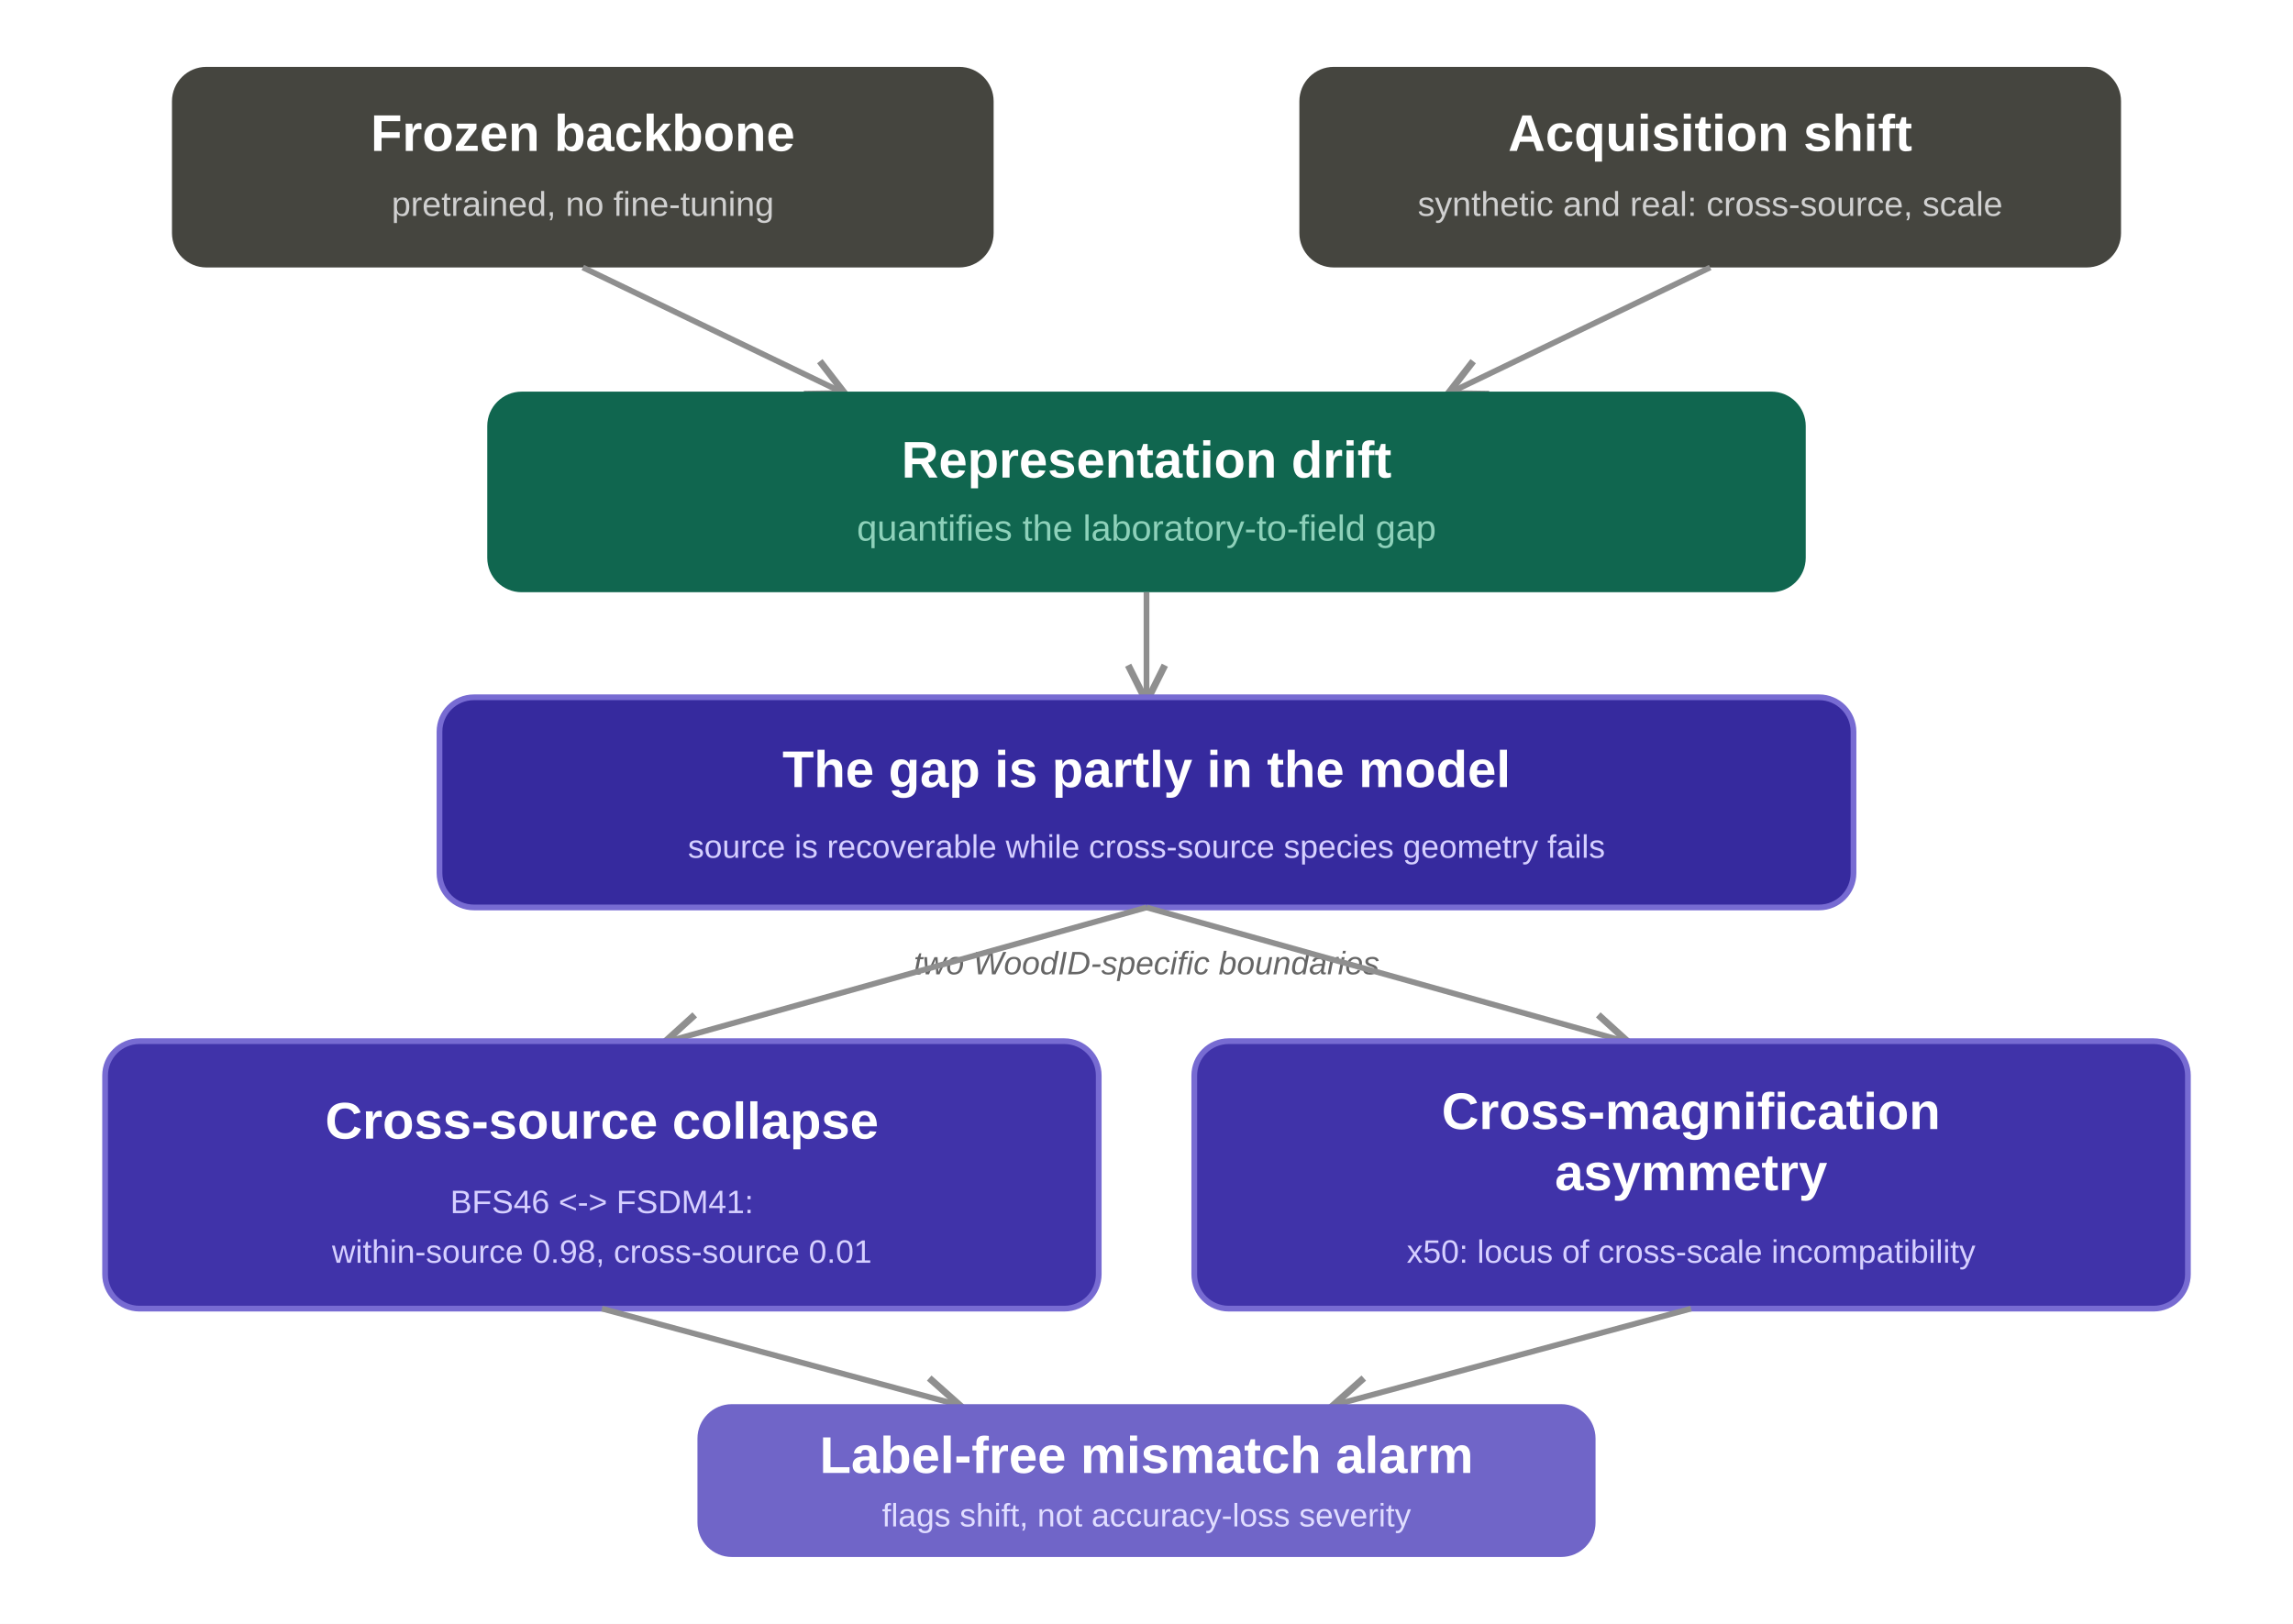
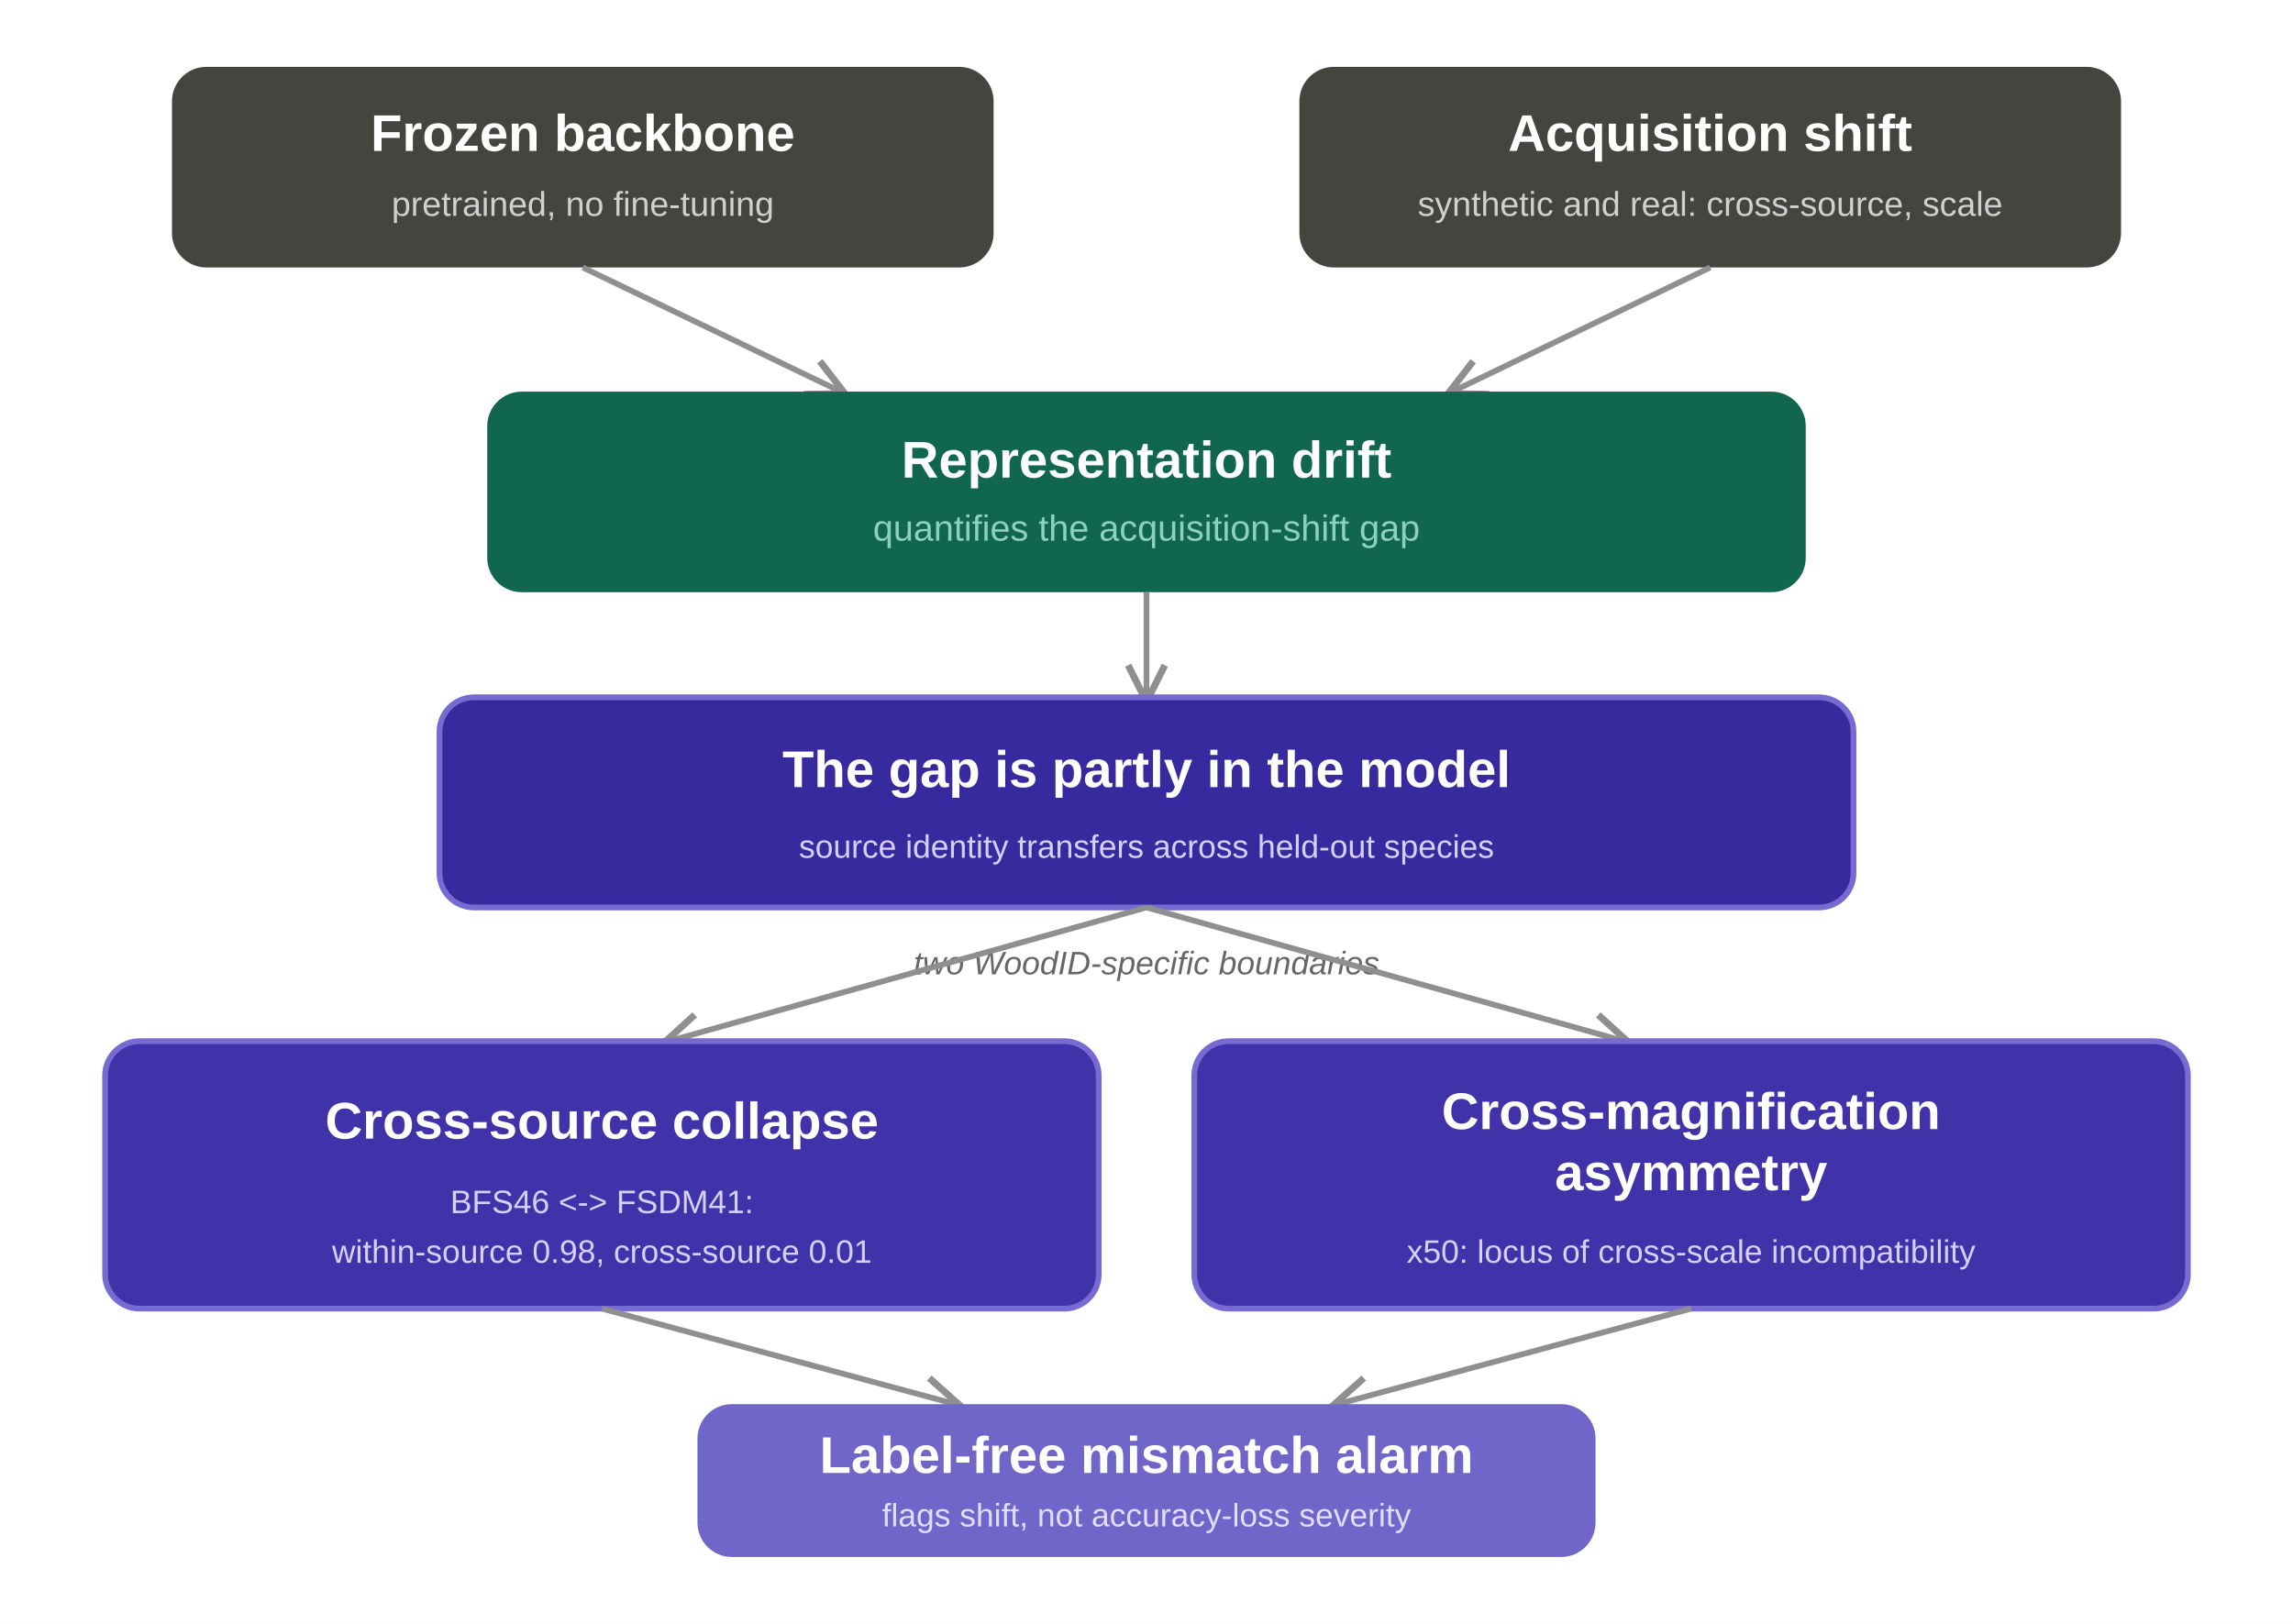
<svg xmlns="http://www.w3.org/2000/svg" width="1200" height="850" viewBox="0 0 1200 850" role="img">
  <defs>
    <marker id="arrow" viewBox="0 0 10 10" refX="8" refY="5" markerWidth="8" markerHeight="8" orient="auto">
      <path d="M1 1 L9 5 L1 9" fill="none" stroke="#8f8f8f" stroke-width="1.5" />
    </marker>
    <style>
      text { font-family: Arial, Helvetica, sans-serif; text-anchor: middle; }
      .title { fill: #ffffff; font-size: 27px; font-weight: 700; }
      .sub { fill: #d0d0d0; font-size: 18px; }
      .finding-sub { fill: #d6d0ff; font-size: 17px; }
      .arrow { fill: none; stroke: #8f8f8f; stroke-width: 3; marker-end: url(#arrow); }
    </style>
  </defs>
  <rect width="1200" height="850" fill="#ffffff" />
  <rect x="90" y="35" width="430" height="105" rx="18" fill="#45453f" />
  <text class="title" x="305" y="79">Frozen backbone</text>
  <text class="sub" x="305" y="113">pretrained, no fine-tuning</text>
  <rect x="680" y="35" width="430" height="105" rx="18" fill="#45453f" />
  <text class="title" x="895" y="79">Acquisition shift</text>
  <text class="sub" x="895" y="113">synthetic and real: cross-source, scale</text>
  <path class="arrow" d="M305 140 L440 205" />
  <path class="arrow" d="M895 140 L760 205" />
  <rect x="255" y="205" width="690" height="105" rx="18" fill="#10664f" />
  <text class="title" x="600" y="250">Representation drift</text>
-   <text x="600" y="283" fill="#8ed1ba" font-size="19">quantifies the laboratory-to-field gap</text>
+   <text x="600" y="283" fill="#8ed1ba" font-size="19">quantifies the acquisition-shift gap</text>
  <path class="arrow" d="M600 310 L600 365" />
  <rect x="230" y="365" width="740" height="110" rx="18" fill="#362a9e" stroke="#776bd2" stroke-width="3" />
  <text class="title" x="600" y="412">The gap is partly in the model</text>
-   <text class="finding-sub" x="600" y="449">source is recoverable while cross-source species geometry fails</text>
+   <text class="finding-sub" x="600" y="449">source identity transfers across held-out species</text>
  <text x="600" y="510" fill="#666666" font-size="17" font-style="italic">two WoodID-specific boundaries</text>
  <path class="arrow" d="M600 475 L350 545" />
  <path class="arrow" d="M600 475 L850 545" />
  <rect x="55" y="545" width="520" height="140" rx="18" fill="#4033a9" stroke="#776bd2" stroke-width="3" />
  <text class="title" x="315" y="596">Cross-source collapse</text>
  <text class="finding-sub" x="315" y="635">BFS46 &lt;-&gt; FSDM41:</text>
  <text class="finding-sub" x="315" y="661">within-source 0.98, cross-source 0.01</text>
  <rect x="625" y="545" width="520" height="140" rx="18" fill="#4033a9" stroke="#776bd2" stroke-width="3" />
  <text class="title" x="885" y="591">Cross-magnification</text>
  <text class="title" x="885" y="623">asymmetry</text>
  <text class="finding-sub" x="885" y="661">x50: locus of cross-scale incompatibility</text>
  <path class="arrow" d="M315 685 L500 735" />
  <path class="arrow" d="M885 685 L700 735" />
  <rect x="365" y="735" width="470" height="80" rx="18" fill="#7065c8" />
  <text class="title" x="600" y="771">Label-free mismatch alarm</text>
  <text x="600" y="799" fill="#e0ddff" font-size="17">flags shift, not accuracy-loss severity</text>
</svg>
